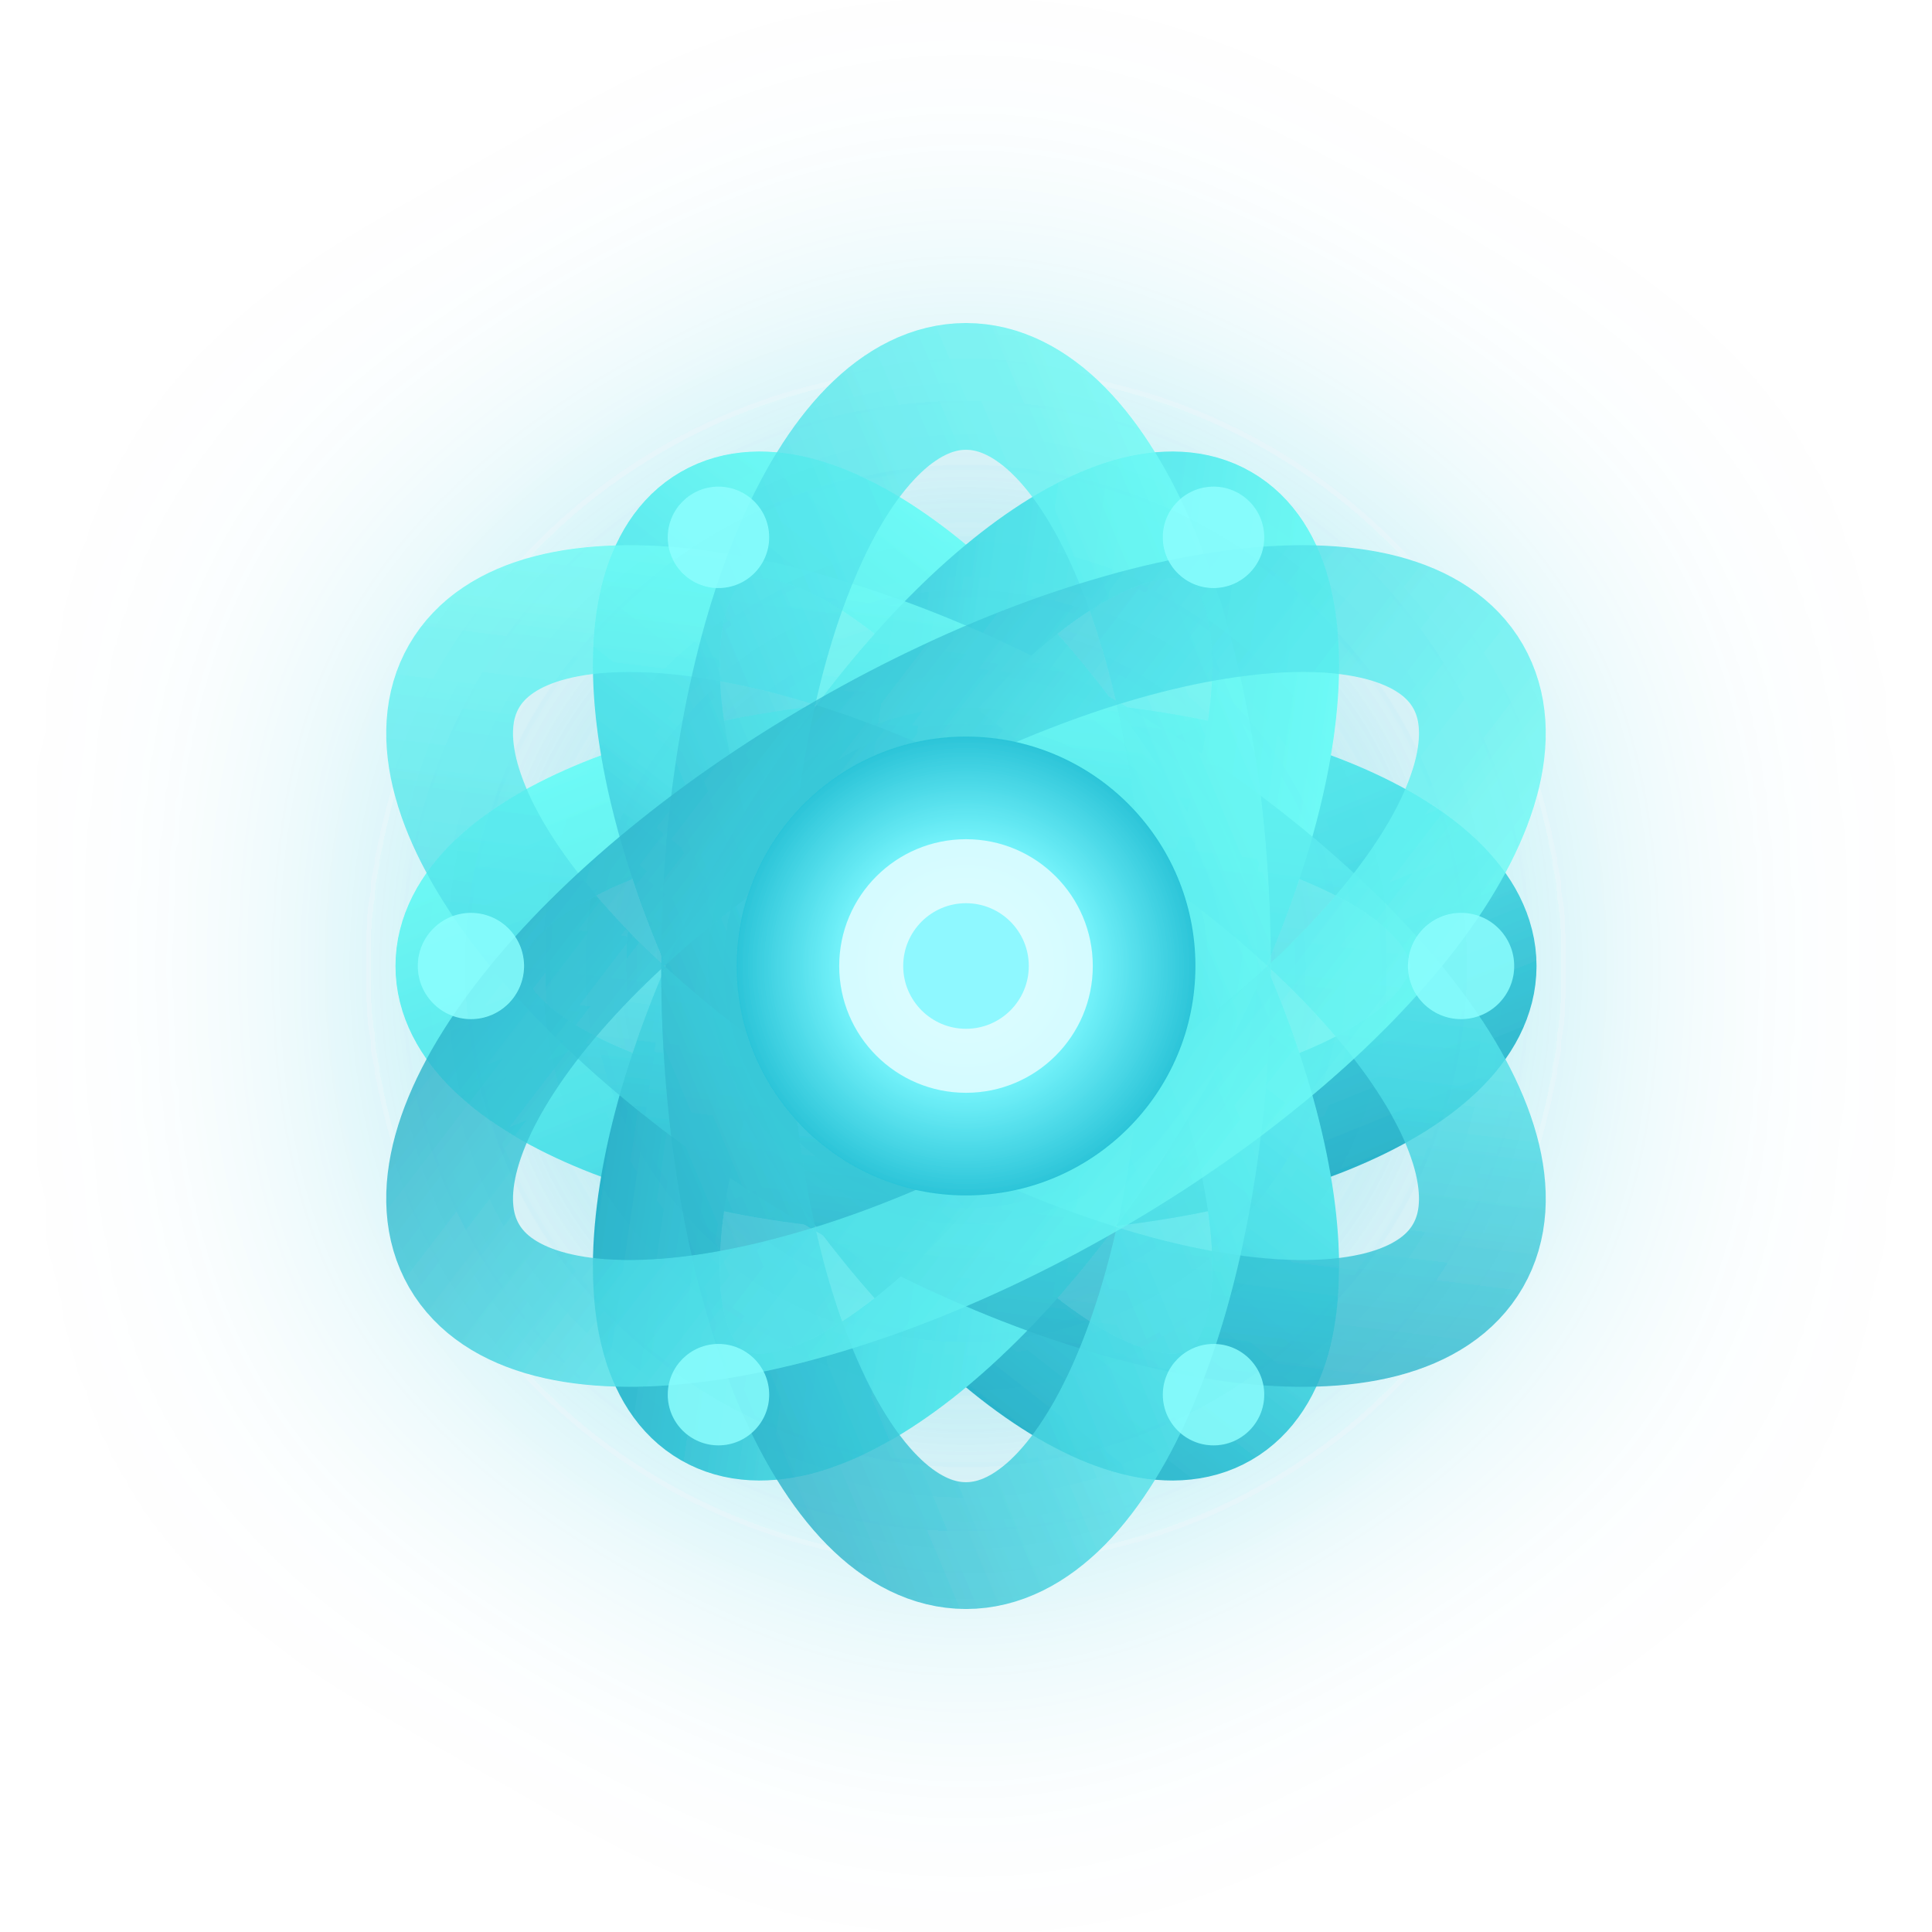
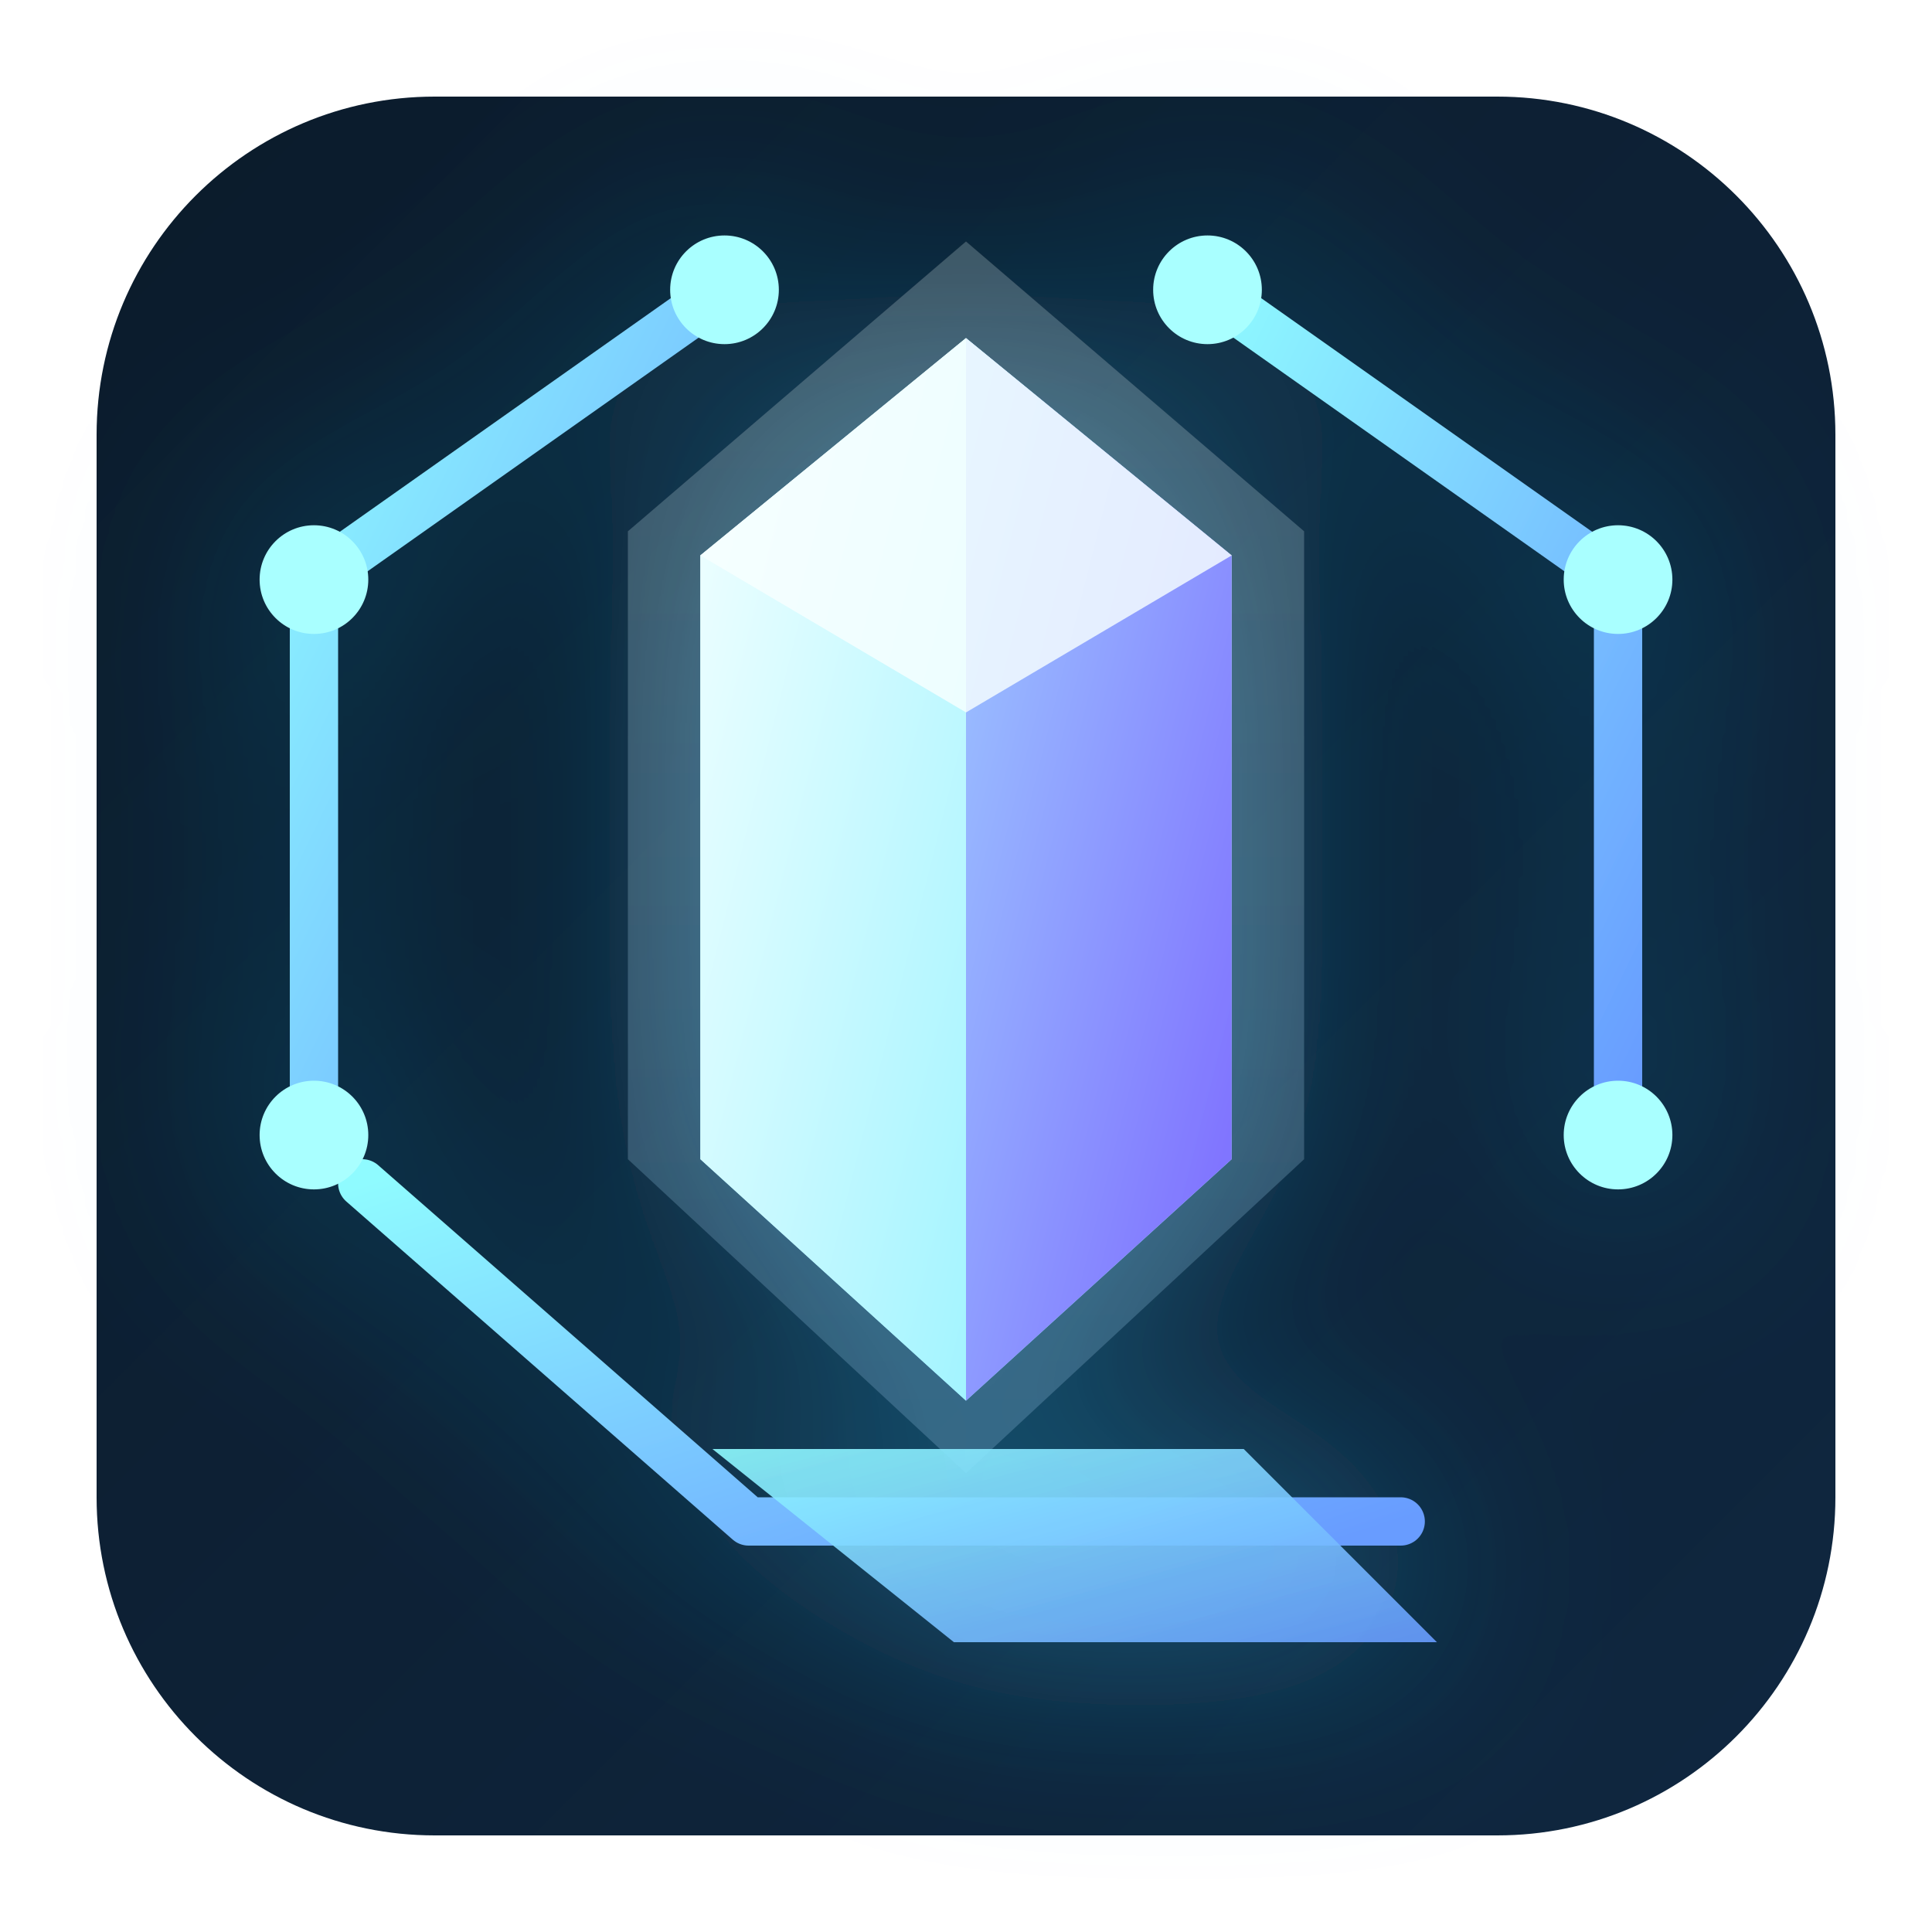
<svg xmlns="http://www.w3.org/2000/svg" viewBox="0 0 160 160" role="img" aria-labelledby="title desc">
  <defs>
-     <radialGradient id="coreGlow" cx="50%" cy="50%" r="50%">
-       <stop offset="0%" stop-color="#e8ffff" />
-       <stop offset="48%" stop-color="#7ef9ff" />
-       <stop offset="100%" stop-color="#2bc4d8" />
-     </radialGradient>
-     <linearGradient id="loopGlow" x1="0%" y1="0%" x2="100%" y2="100%">
-       <stop offset="0%" stop-color="#6bfff7" />
-       <stop offset="55%" stop-color="#45dee7" />
-       <stop offset="100%" stop-color="#1aa7c2" />
+     <linearGradient id="bg" x1="0%" y1="0%" x2="100%" y2="100%">
+       <stop offset="0%" stop-color="#0b1b2b" />
+       <stop offset="100%" stop-color="#0f2740" />
    </linearGradient>
-     <filter id="softGlow" x="-80%" y="-80%" width="260%" height="260%">
-       <feDropShadow dx="0" dy="0" stdDeviation="6" flood-color="#65f7ff" flood-opacity="0.6" />
-       <feDropShadow dx="0" dy="0" stdDeviation="14" flood-color="#1ab8d5" flood-opacity="0.34" />
-     </filter>
-     <filter id="coreAura" x="-160%" y="-160%" width="420%" height="420%">
-       <feGaussianBlur stdDeviation="10" />
+     <linearGradient id="prismLeft" x1="0%" y1="0%" x2="100%" y2="100%">
+       <stop offset="0%" stop-color="#f3ffff" />
+       <stop offset="100%" stop-color="#a3f4ff" />
+     </linearGradient>
+     <linearGradient id="prismMid" x1="0%" y1="0%" x2="0%" y2="100%">
+       <stop offset="0%" stop-color="#d8ffff" />
+       <stop offset="100%" stop-color="#8fd9ff" />
+     </linearGradient>
+     <linearGradient id="prismRight" x1="0%" y1="0%" x2="100%" y2="100%">
+       <stop offset="0%" stop-color="#9ecbff" />
+       <stop offset="100%" stop-color="#7c68ff" />
+     </linearGradient>
+     <linearGradient id="trace" x1="0%" y1="0%" x2="100%" y2="100%">
+       <stop offset="0%" stop-color="#8ffbff" />
+       <stop offset="100%" stop-color="#689cff" />
+     </linearGradient>
+     <filter id="glow" x="-120%" y="-120%" width="340%" height="340%">
+       <feDropShadow dx="0" dy="0" stdDeviation="4" flood-color="#71f6ff" flood-opacity="0.95" />
+       <feDropShadow dx="0" dy="0" stdDeviation="9" flood-color="#29cfff" flood-opacity="0.38" />
    </filter>
  </defs>
-   <g filter="url(#softGlow)">
-     <circle cx="80" cy="80" r="34" fill="#5df4ff" opacity="0.14" filter="url(#coreAura)" />
-     <g fill="none" stroke="url(#loopGlow)" stroke-linecap="round" stroke-width="10.5" opacity="0.92">
-       <ellipse cx="80" cy="80" rx="42" ry="17" transform="rotate(0 80 80)" />
-       <ellipse cx="80" cy="80" rx="42" ry="17" transform="rotate(60 80 80)" />
-       <ellipse cx="80" cy="80" rx="42" ry="17" transform="rotate(120 80 80)" />
-       <ellipse cx="80" cy="80" rx="48" ry="20" transform="rotate(30 80 80)" opacity="0.82" />
-       <ellipse cx="80" cy="80" rx="48" ry="20" transform="rotate(90 80 80)" opacity="0.82" />
-       <ellipse cx="80" cy="80" rx="48" ry="20" transform="rotate(150 80 80)" opacity="0.82" />
-     </g>
-     <g fill="#8dffff" opacity="0.82">
-       <circle cx="121" cy="80" r="4.4" />
-       <circle cx="100.5" cy="115.5" r="4.2" />
-       <circle cx="59.5" cy="115.5" r="4.2" />
-       <circle cx="39" cy="80" r="4.4" />
-       <circle cx="59.5" cy="44.5" r="4.2" />
-       <circle cx="100.5" cy="44.5" r="4.2" />
-     </g>
-     <circle cx="80" cy="80" r="19" fill="url(#coreGlow)" />
-     <circle cx="80" cy="80" r="10.5" fill="#dffcff" opacity="0.9" />
-     <circle cx="80" cy="80" r="5.2" fill="#8ef8ff" />
+   <rect x="8" y="8" width="144" height="144" rx="28" fill="url(#bg)" />
+   <g filter="url(#glow)">
+     <path d="M26 94 V48 L60 24" fill="none" stroke="url(#trace)" stroke-width="4" stroke-linecap="round" stroke-linejoin="round" />
+     <path d="M134 94 V48 L100 24" fill="none" stroke="url(#trace)" stroke-width="4" stroke-linecap="round" stroke-linejoin="round" />
+     <path d="M30 98 L62 126 H116" fill="none" stroke="url(#trace)" stroke-width="4" stroke-linecap="round" stroke-linejoin="round" />
+     <circle cx="26" cy="94" r="4.5" fill="#a9ffff" />
+     <circle cx="26" cy="48" r="4.5" fill="#a9ffff" />
+     <circle cx="60" cy="24" r="4.5" fill="#a9ffff" />
+     <circle cx="100" cy="24" r="4.5" fill="#a9ffff" />
+     <circle cx="134" cy="48" r="4.5" fill="#a9ffff" />
+     <circle cx="134" cy="94" r="4.5" fill="#a9ffff" />
+     <path d="M80 20 L108 44 V96 L80 122 L52 96 V44 Z" fill="url(#prismMid)" opacity="0.22" />
+     <path d="M80 28 L102 46 V96 L80 116 L58 96 V46 Z" fill="url(#prismMid)" />
+     <path d="M80 28 L58 46 V96 L80 116 Z" fill="url(#prismLeft)" />
+     <path d="M80 28 L102 46 V96 L80 116 Z" fill="url(#prismRight)" />
+     <path d="M80 28 L102 46 L80 59 L58 46 Z" fill="#f8ffff" opacity="0.82" />
+     <path d="M59 120 H103 L119 136 H79 Z" fill="url(#trace)" opacity="0.9" />
+     <path d="M32 101 H66" stroke="url(#trace)" stroke-width="4" stroke-linecap="round" />
  </g>
</svg>
